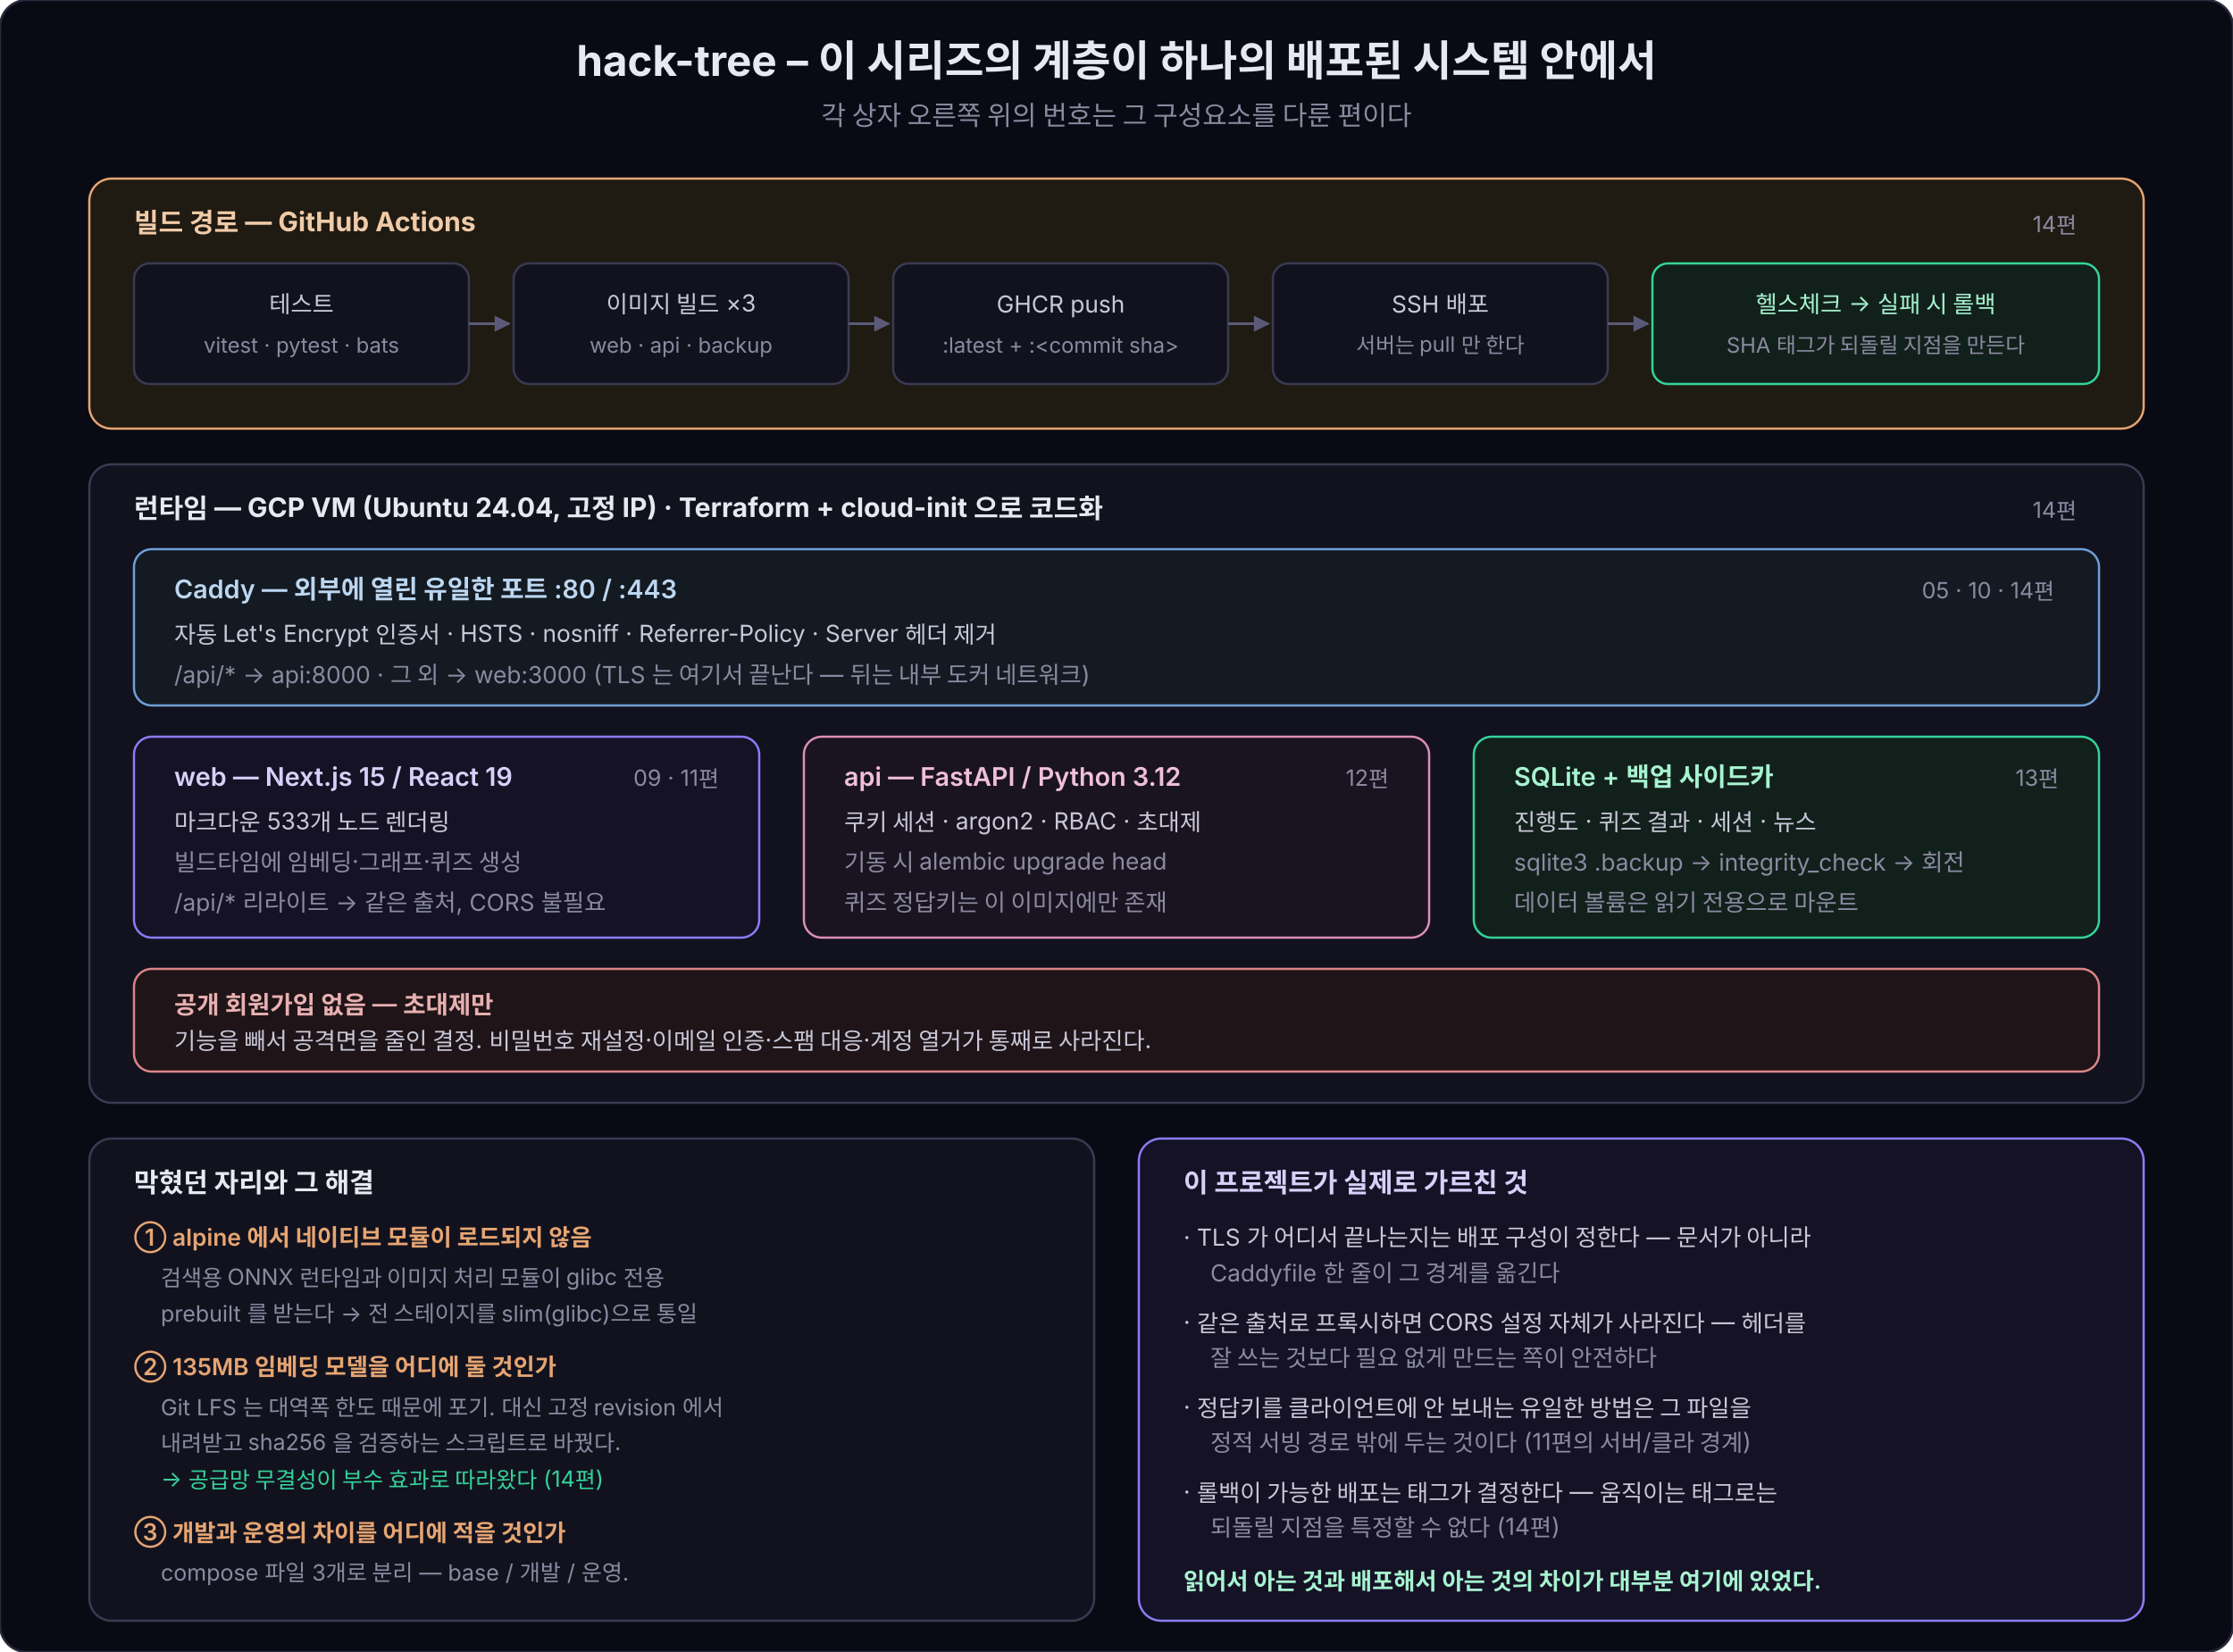
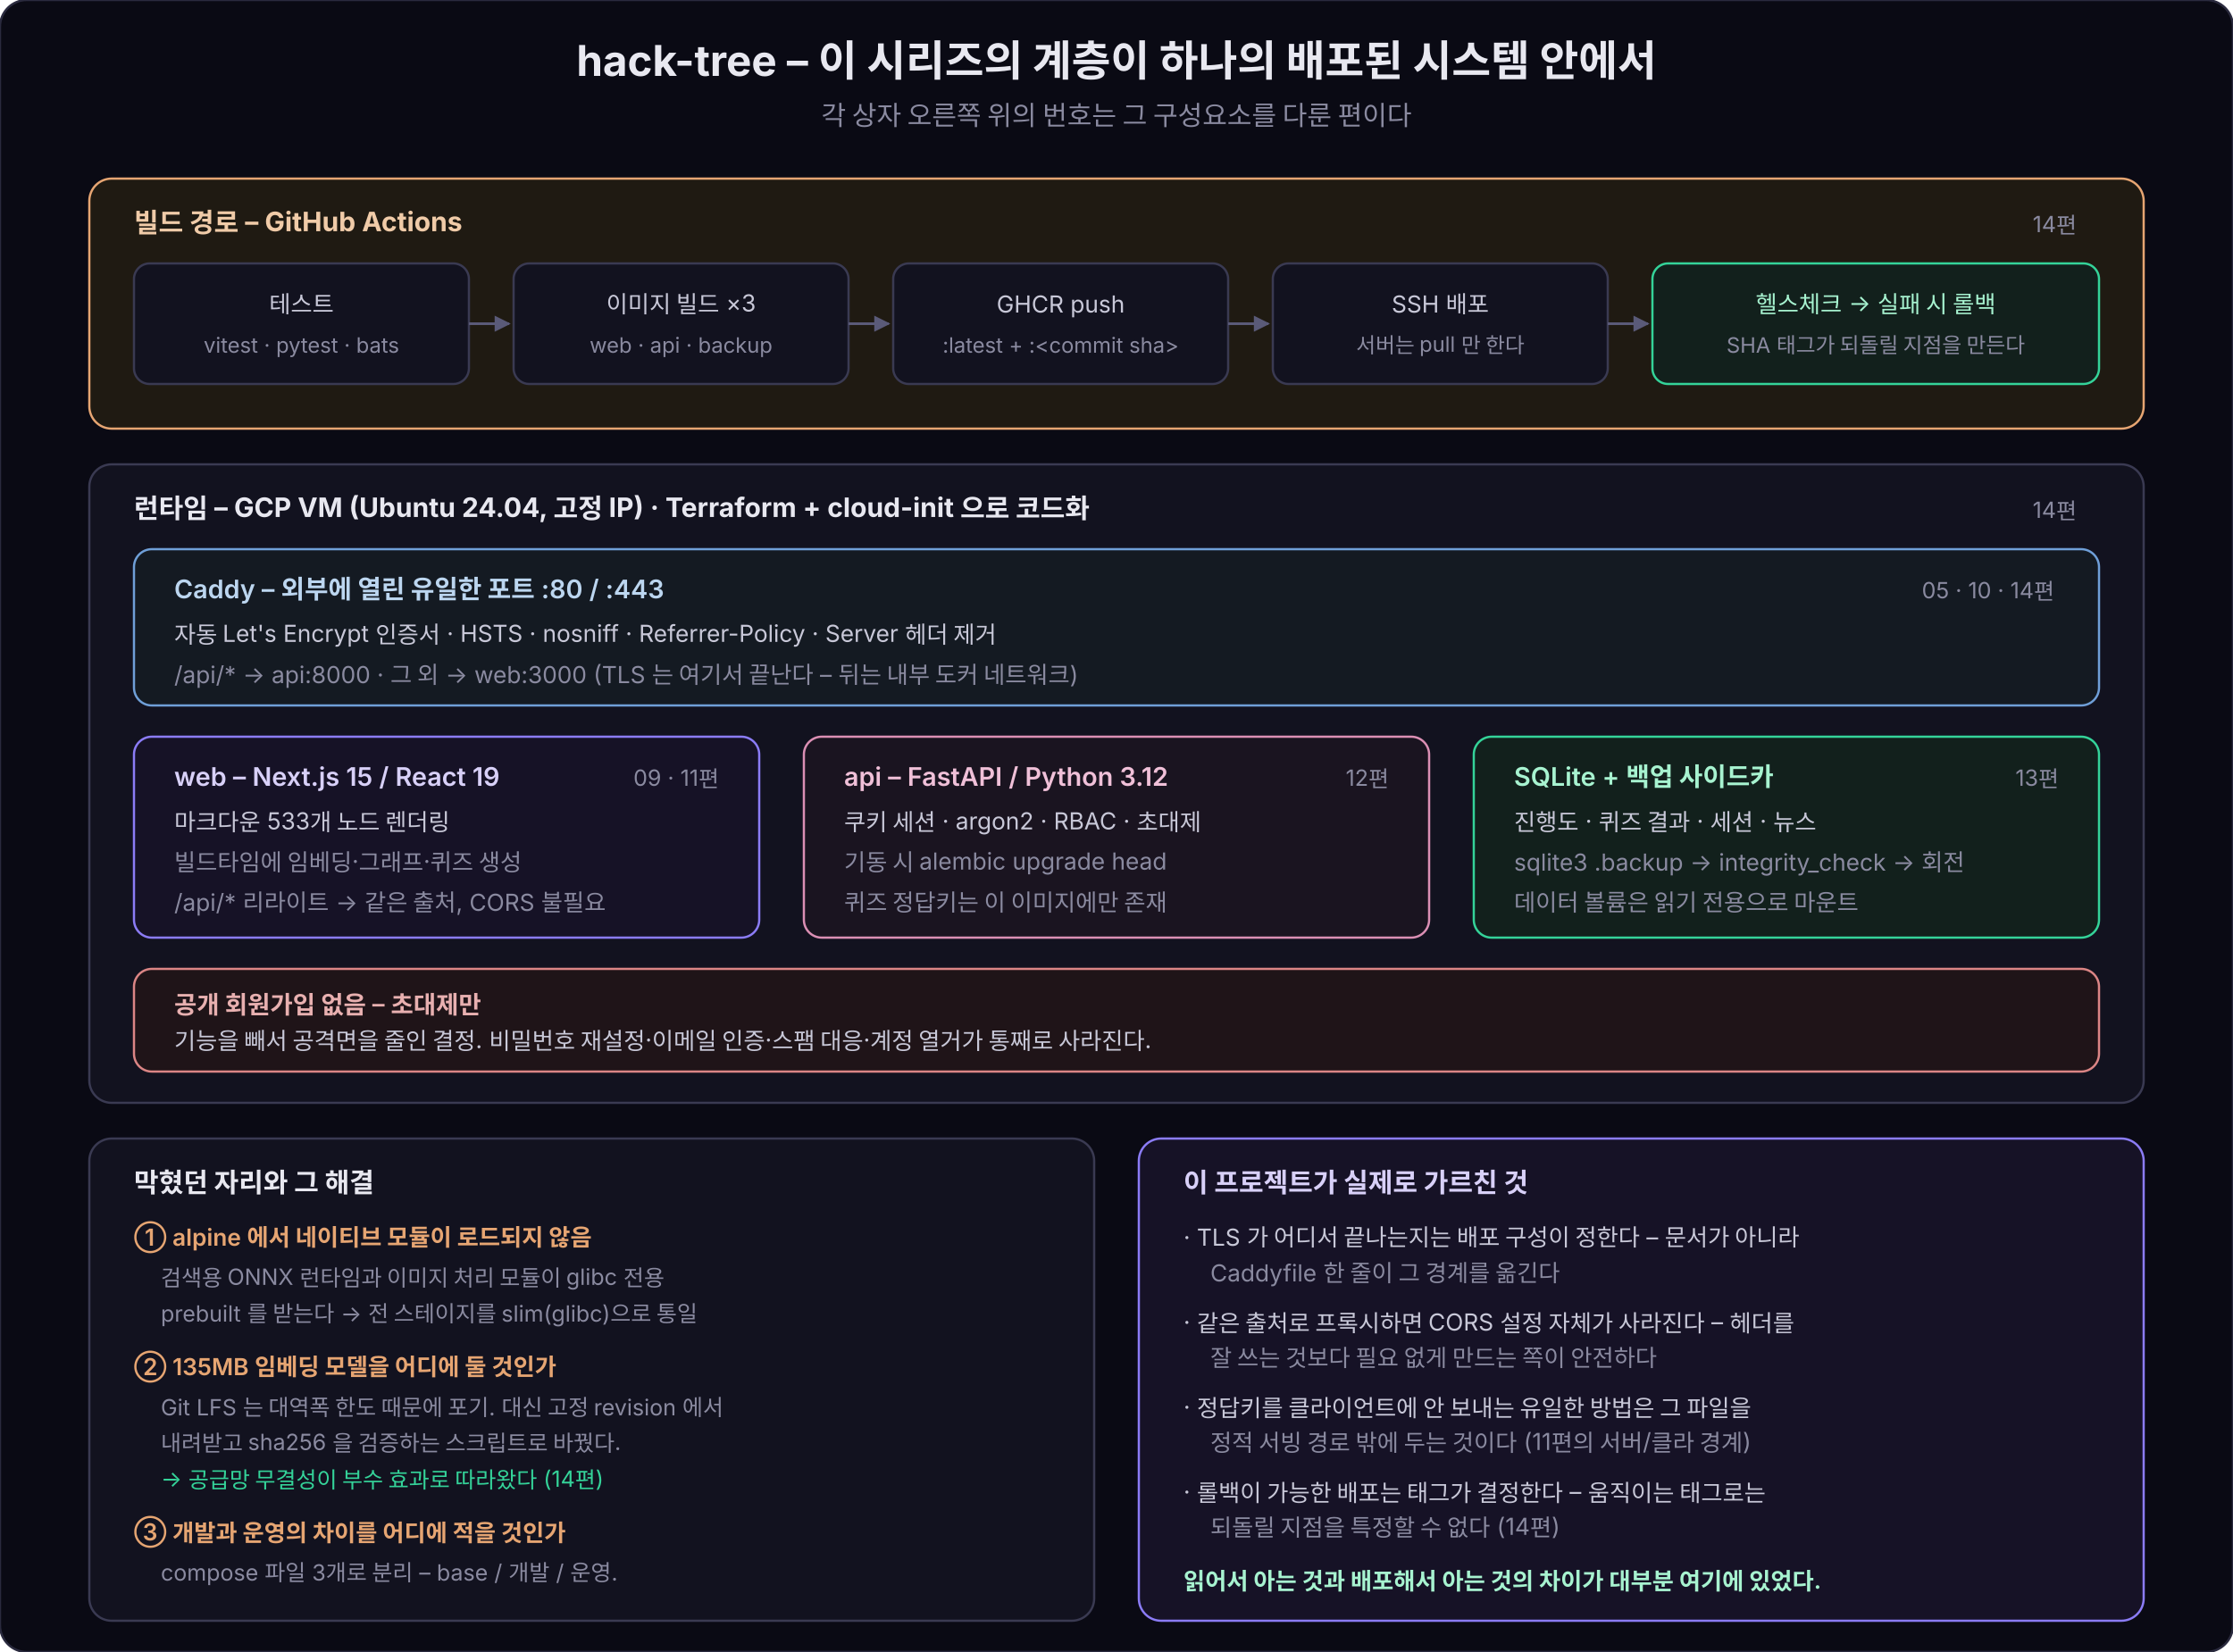
<svg xmlns="http://www.w3.org/2000/svg" viewBox="0 0 1000 740" font-family="Pretendard, -apple-system, 'Segoe UI', sans-serif">
  <defs>
    <marker id="n1" viewBox="0 0 10 10" refX="9" refY="5" markerWidth="6" markerHeight="6" orient="auto-start-reverse">
      <path d="M 0 0 L 10 5 L 0 10 z" fill="#5a5a78" />
    </marker>
  </defs>
  <rect x="0" y="0" width="1000" height="740" rx="12" fill="#0a0a14" stroke="#2a2a3e" />
  <text x="500" y="34" text-anchor="middle" fill="#e8e8f0" font-size="19" font-weight="700">hack-tree – 이 시리즈의 계층이 하나의 배포된 시스템 안에서</text>
  <text x="500" y="56" text-anchor="middle" fill="#8a8aa0" font-size="12">각 상자 오른쪽 위의 번호는 그 구성요소를 다룬 편이다</text>
  <rect x="40" y="80" width="920" height="112" rx="10" fill="#1f1a12" stroke="#e6a572" />
-   <text x="60" y="104" fill="#f0cba8" font-size="12" font-weight="700">빌드 경로 — GitHub Actions</text>
+   <text x="60" y="104" fill="#f0cba8" font-size="12" font-weight="700">빌드 경로 – GitHub Actions</text>
  <text x="930" y="104" text-anchor="end" fill="#8a8aa0" font-size="10">14편</text>
  <g text-anchor="middle">
    <rect x="60" y="118" width="150" height="54" rx="7" fill="#12121f" stroke="#3a3a52" />
    <text x="135" y="140" fill="#c8c8d8" font-size="10.5">테스트</text>
    <text x="135" y="158" fill="#8a8aa0" font-size="9.5">vitest · pytest · bats</text>
    <rect x="230" y="118" width="150" height="54" rx="7" fill="#12121f" stroke="#3a3a52" />
    <text x="305" y="140" fill="#c8c8d8" font-size="10.5">이미지 빌드 ×3</text>
    <text x="305" y="158" fill="#8a8aa0" font-size="9.5">web · api · backup</text>
    <rect x="400" y="118" width="150" height="54" rx="7" fill="#12121f" stroke="#3a3a52" />
    <text x="475" y="140" fill="#c8c8d8" font-size="10.5">GHCR push</text>
    <text x="475" y="158" fill="#8a8aa0" font-size="9.5">:latest + :&lt;commit sha&gt;</text>
    <rect x="570" y="118" width="150" height="54" rx="7" fill="#12121f" stroke="#3a3a52" />
    <text x="645" y="140" fill="#c8c8d8" font-size="10.5">SSH 배포</text>
    <text x="645" y="158" fill="#8a8aa0" font-size="9.5">서버는 pull 만 한다</text>
    <rect x="740" y="118" width="200" height="54" rx="7" fill="#12201c" stroke="#34d399" />
    <text x="840" y="140" fill="#a7f3d0" font-size="10.5">헬스체크 → 실패 시 롤백</text>
    <text x="840" y="158" fill="#8a8aa0" font-size="9.5">SHA 태그가 되돌릴 지점을 만든다</text>
  </g>
  <g stroke="#5a5a78" stroke-width="1.2" marker-end="url(#n1)">
    <line x1="210" y1="145" x2="228" y2="145" />
    <line x1="380" y1="145" x2="398" y2="145" />
    <line x1="550" y1="145" x2="568" y2="145" />
    <line x1="720" y1="145" x2="738" y2="145" />
  </g>
  <rect x="40" y="208" width="920" height="286" rx="10" fill="#12121f" stroke="#3a3a52" />
-   <text x="60" y="232" fill="#e8e8f0" font-size="12" font-weight="700">런타임 — GCP VM (Ubuntu 24.04, 고정 IP) · Terraform + cloud-init 으로 코드화</text>
+   <text x="60" y="232" fill="#e8e8f0" font-size="12" font-weight="700">런타임 – GCP VM (Ubuntu 24.04, 고정 IP) · Terraform + cloud-init 으로 코드화</text>
  <text x="930" y="232" text-anchor="end" fill="#8a8aa0" font-size="10">14편</text>
  <rect x="60" y="246" width="880" height="70" rx="8" fill="#141a22" stroke="#6f9fd8" />
-   <text x="78" y="268" fill="#bcd6f0" font-size="11.5" font-weight="600">Caddy — 외부에 열린 유일한 포트 :80 / :443</text>
+   <text x="78" y="268" fill="#bcd6f0" font-size="11.5" font-weight="600">Caddy – 외부에 열린 유일한 포트 :80 / :443</text>
  <text x="920" y="268" text-anchor="end" fill="#8a8aa0" font-size="10">05 · 10 · 14편</text>
  <text x="78" y="288" fill="#c8c8d8" font-size="10.5">자동 Let's Encrypt 인증서 · HSTS · nosniff · Referrer-Policy · Server 헤더 제거</text>
-   <text x="78" y="306" fill="#8a8aa0" font-size="10.5">/api/* → api:8000 · 그 외 → web:3000  (TLS 는 여기서 끝난다 — 뒤는 내부 도커 네트워크)</text>
+   <text x="78" y="306" fill="#8a8aa0" font-size="10.5">/api/* → api:8000 · 그 외 → web:3000  (TLS 는 여기서 끝난다 – 뒤는 내부 도커 네트워크)</text>
  <g>
    <rect x="60" y="330" width="280" height="90" rx="8" fill="#161226" stroke="#8b7cf6" />
-     <text x="78" y="352" fill="#d8d0f8" font-size="11.5" font-weight="600">web — Next.js 15 / React 19</text>
+     <text x="78" y="352" fill="#d8d0f8" font-size="11.5" font-weight="600">web – Next.js 15 / React 19</text>
    <text x="322" y="352" text-anchor="end" fill="#8a8aa0" font-size="10">09 · 11편</text>
    <text x="78" y="372" fill="#c8c8d8" font-size="10.5">마크다운 533개 노드 렌더링</text>
    <text x="78" y="390" fill="#8a8aa0" font-size="10.5">빌드타임에 임베딩·그래프·퀴즈 생성</text>
    <text x="78" y="408" fill="#8a8aa0" font-size="10.5">/api/* 리라이트 → 같은 출처, CORS 불필요</text>
    <rect x="360" y="330" width="280" height="90" rx="8" fill="#1a1420" stroke="#db8fb4" />
-     <text x="378" y="352" fill="#f0c0d8" font-size="11.5" font-weight="600">api — FastAPI / Python 3.12</text>
+     <text x="378" y="352" fill="#f0c0d8" font-size="11.5" font-weight="600">api – FastAPI / Python 3.12</text>
    <text x="622" y="352" text-anchor="end" fill="#8a8aa0" font-size="10">12편</text>
    <text x="378" y="372" fill="#c8c8d8" font-size="10.5">쿠키 세션 · argon2 · RBAC · 초대제</text>
    <text x="378" y="390" fill="#8a8aa0" font-size="10.5">기동 시 alembic upgrade head</text>
    <text x="378" y="408" fill="#8a8aa0" font-size="10.5">퀴즈 정답키는 이 이미지에만 존재</text>
    <rect x="660" y="330" width="280" height="90" rx="8" fill="#12201c" stroke="#34d399" />
    <text x="678" y="352" fill="#a7f3d0" font-size="11.5" font-weight="600">SQLite + 백업 사이드카</text>
    <text x="922" y="352" text-anchor="end" fill="#8a8aa0" font-size="10">13편</text>
    <text x="678" y="372" fill="#c8c8d8" font-size="10.5">진행도 · 퀴즈 결과 · 세션 · 뉴스</text>
    <text x="678" y="390" fill="#8a8aa0" font-size="10.5">sqlite3 .backup → integrity_check → 회전</text>
    <text x="678" y="408" fill="#8a8aa0" font-size="10.5">데이터 볼륨은 읽기 전용으로 마운트</text>
  </g>
  <rect x="60" y="434" width="880" height="46" rx="8" fill="#1f1418" stroke="#db8585" />
-   <text x="78" y="454" fill="#e8b0b0" font-size="11" font-weight="600">공개 회원가입 없음 — 초대제만</text>
+   <text x="78" y="454" fill="#e8b0b0" font-size="11" font-weight="600">공개 회원가입 없음 – 초대제만</text>
  <text x="78" y="470" fill="#c8c8d8" font-size="10.5">기능을 빼서 공격면을 줄인 결정. 비밀번호 재설정·이메일 인증·스팸 대응·계정 열거가 통째로 사라진다.</text>
  <rect x="40" y="510" width="450" height="216" rx="10" fill="#12121f" stroke="#3a3a52" />
  <text x="60" y="534" fill="#e8e8f0" font-size="12" font-weight="700">막혔던 자리와 그 해결</text>
  <text x="60" y="558" fill="#e6a572" font-size="10.5" font-weight="600">① alpine 에서 네이티브 모듈이 로드되지 않음</text>
  <text x="72" y="576" fill="#8a8aa0" font-size="10">검색용 ONNX 런타임과 이미지 처리 모듈이 glibc 전용</text>
  <text x="72" y="592" fill="#8a8aa0" font-size="10">prebuilt 를 받는다 → 전 스테이지를 slim(glibc)으로 통일</text>
  <text x="60" y="616" fill="#e6a572" font-size="10.5" font-weight="600">② 135MB 임베딩 모델을 어디에 둘 것인가</text>
  <text x="72" y="634" fill="#8a8aa0" font-size="10">Git LFS 는 대역폭 한도 때문에 포기. 대신 고정 revision 에서</text>
  <text x="72" y="650" fill="#8a8aa0" font-size="10">내려받고 sha256 을 검증하는 스크립트로 바꿨다.</text>
  <text x="72" y="666" fill="#34d399" font-size="10">→ 공급망 무결성이 부수 효과로 따라왔다 (14편)</text>
  <text x="60" y="690" fill="#e6a572" font-size="10.5" font-weight="600">③ 개발과 운영의 차이를 어디에 적을 것인가</text>
-   <text x="72" y="708" fill="#8a8aa0" font-size="10">compose 파일 3개로 분리 — base / 개발 / 운영.</text>
+   <text x="72" y="708" fill="#8a8aa0" font-size="10">compose 파일 3개로 분리 – base / 개발 / 운영.</text>
  <rect x="510" y="510" width="450" height="216" rx="10" fill="#161226" stroke="#8b7cf6" />
  <text x="530" y="534" fill="#d8d0f8" font-size="12" font-weight="700">이 프로젝트가 실제로 가르친 것</text>
-   <text x="530" y="558" fill="#c8c8d8" font-size="10.5">· TLS 가 어디서 끝나는지는 배포 구성이 정한다 — 문서가 아니라</text>
+   <text x="530" y="558" fill="#c8c8d8" font-size="10.5">· TLS 가 어디서 끝나는지는 배포 구성이 정한다 – 문서가 아니라</text>
  <text x="542" y="574" fill="#8a8aa0" font-size="10.5">  Caddyfile 한 줄이 그 경계를 옮긴다</text>
-   <text x="530" y="596" fill="#c8c8d8" font-size="10.5">· 같은 출처로 프록시하면 CORS 설정 자체가 사라진다 — 헤더를</text>
+   <text x="530" y="596" fill="#c8c8d8" font-size="10.5">· 같은 출처로 프록시하면 CORS 설정 자체가 사라진다 – 헤더를</text>
  <text x="542" y="612" fill="#8a8aa0" font-size="10.5">  잘 쓰는 것보다 필요 없게 만드는 쪽이 안전하다</text>
  <text x="530" y="634" fill="#c8c8d8" font-size="10.5">· 정답키를 클라이언트에 안 보내는 유일한 방법은 그 파일을</text>
  <text x="542" y="650" fill="#8a8aa0" font-size="10.5">  정적 서빙 경로 밖에 두는 것이다 (11편의 서버/클라 경계)</text>
-   <text x="530" y="672" fill="#c8c8d8" font-size="10.5">· 롤백이 가능한 배포는 태그가 결정한다 — 움직이는 태그로는</text>
+   <text x="530" y="672" fill="#c8c8d8" font-size="10.5">· 롤백이 가능한 배포는 태그가 결정한다 – 움직이는 태그로는</text>
  <text x="542" y="688" fill="#8a8aa0" font-size="10.5">  되돌릴 지점을 특정할 수 없다 (14편)</text>
  <text x="530" y="712" fill="#a7f3d0" font-size="10.5" font-weight="600">읽어서 아는 것과 배포해서 아는 것의 차이가 대부분 여기에 있었다.</text>
</svg>
